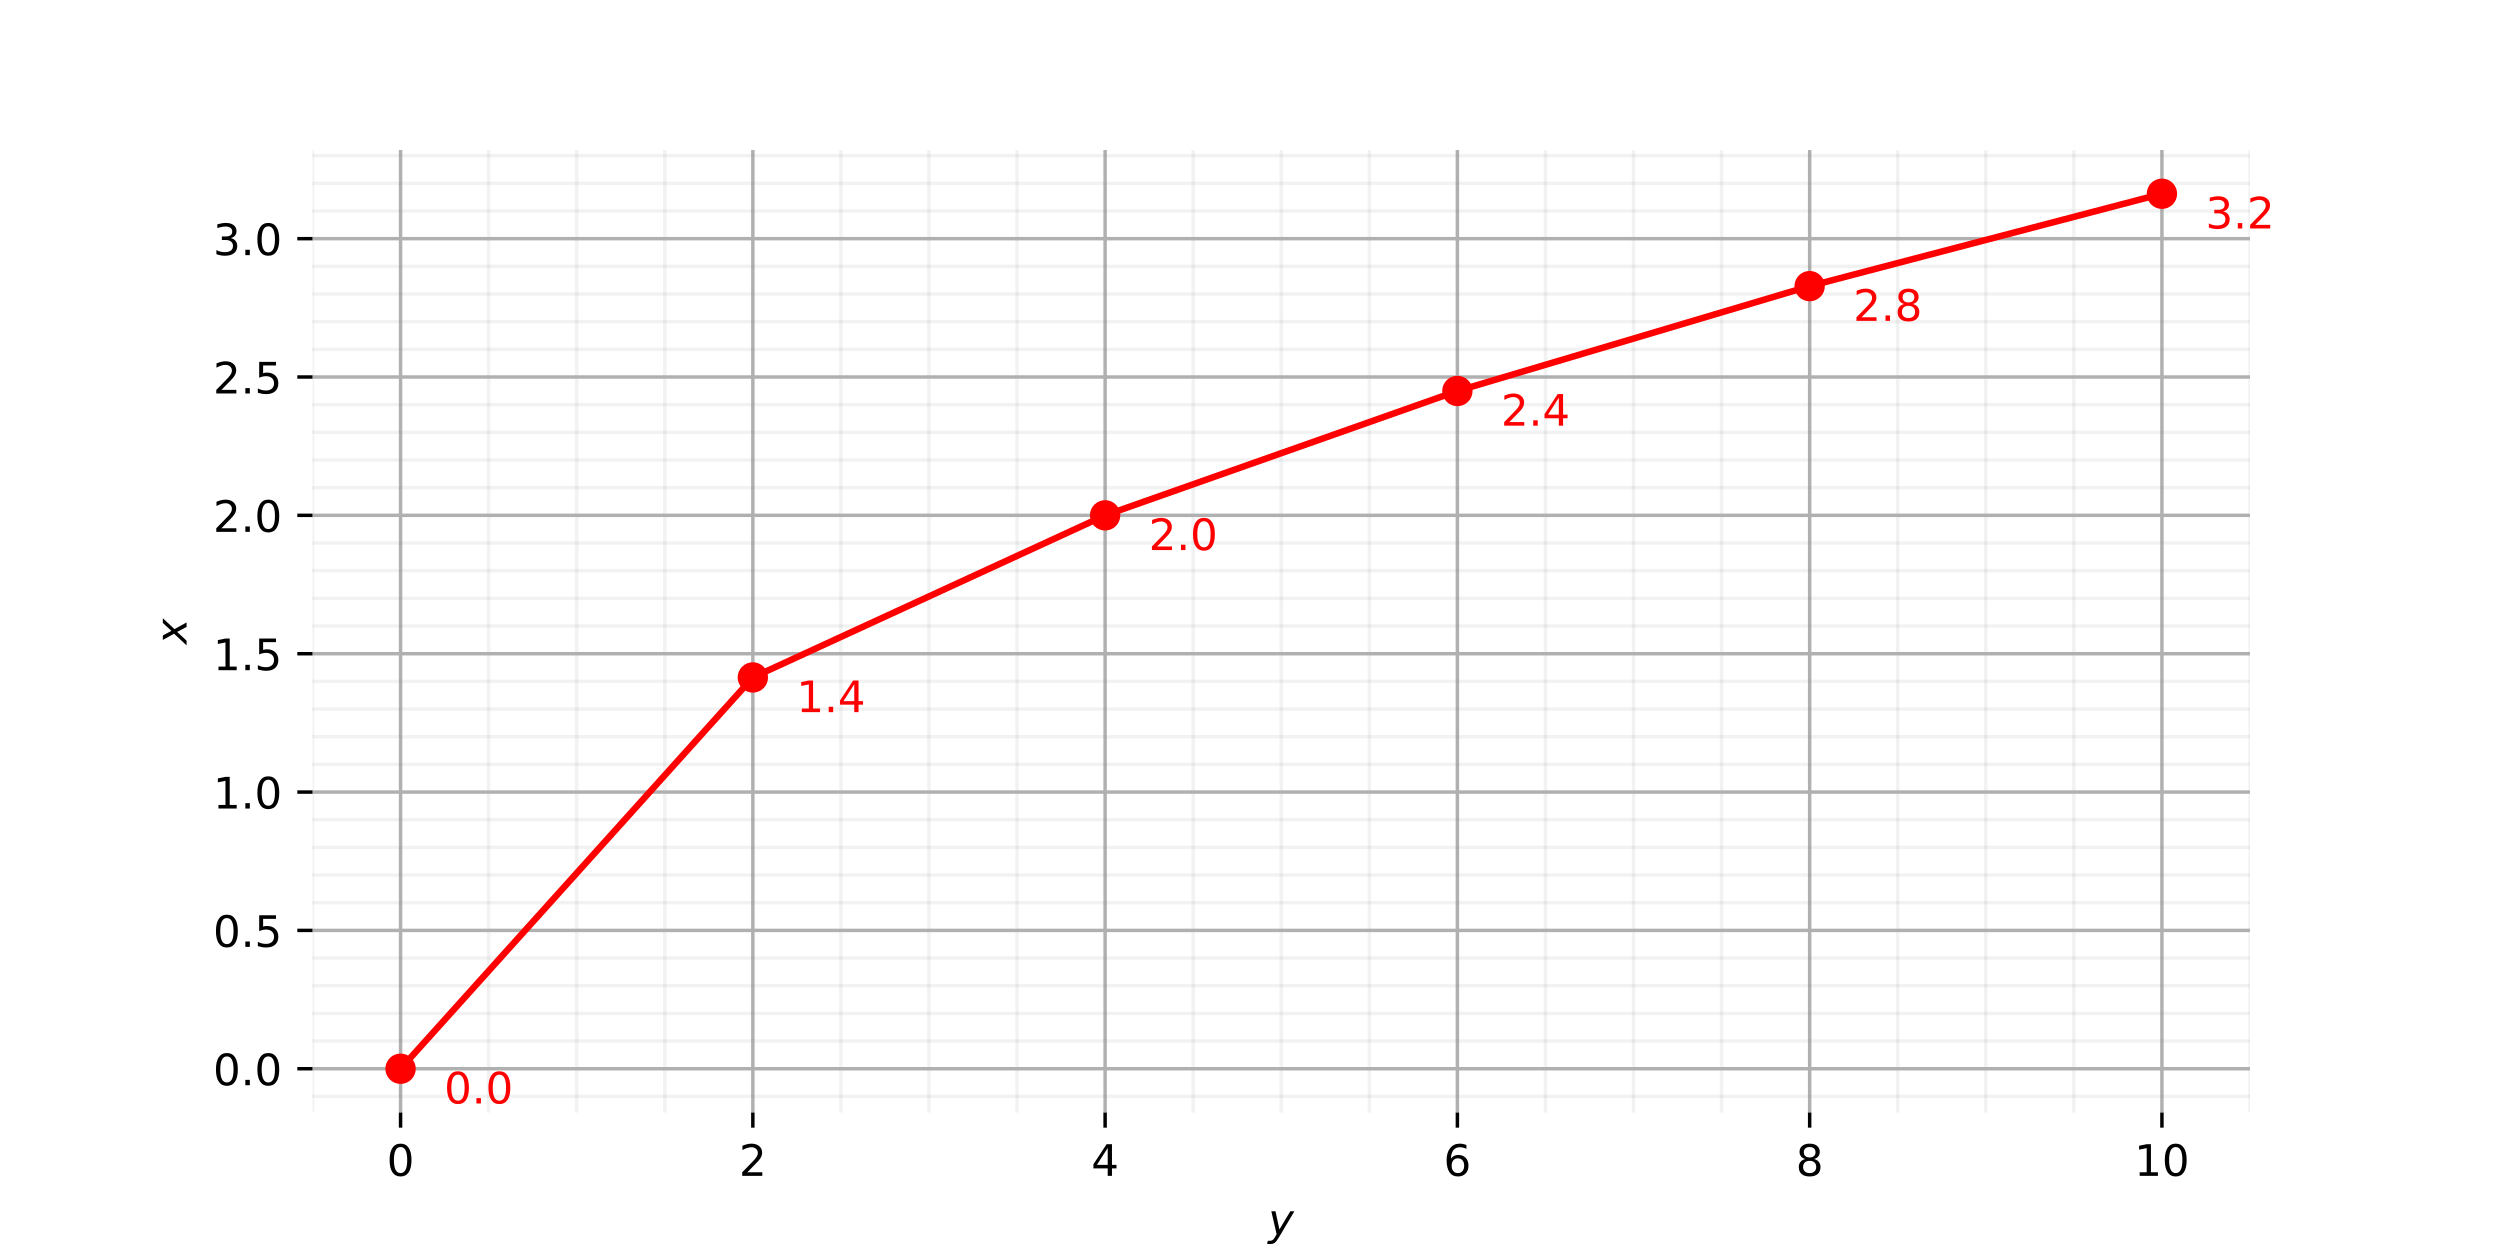
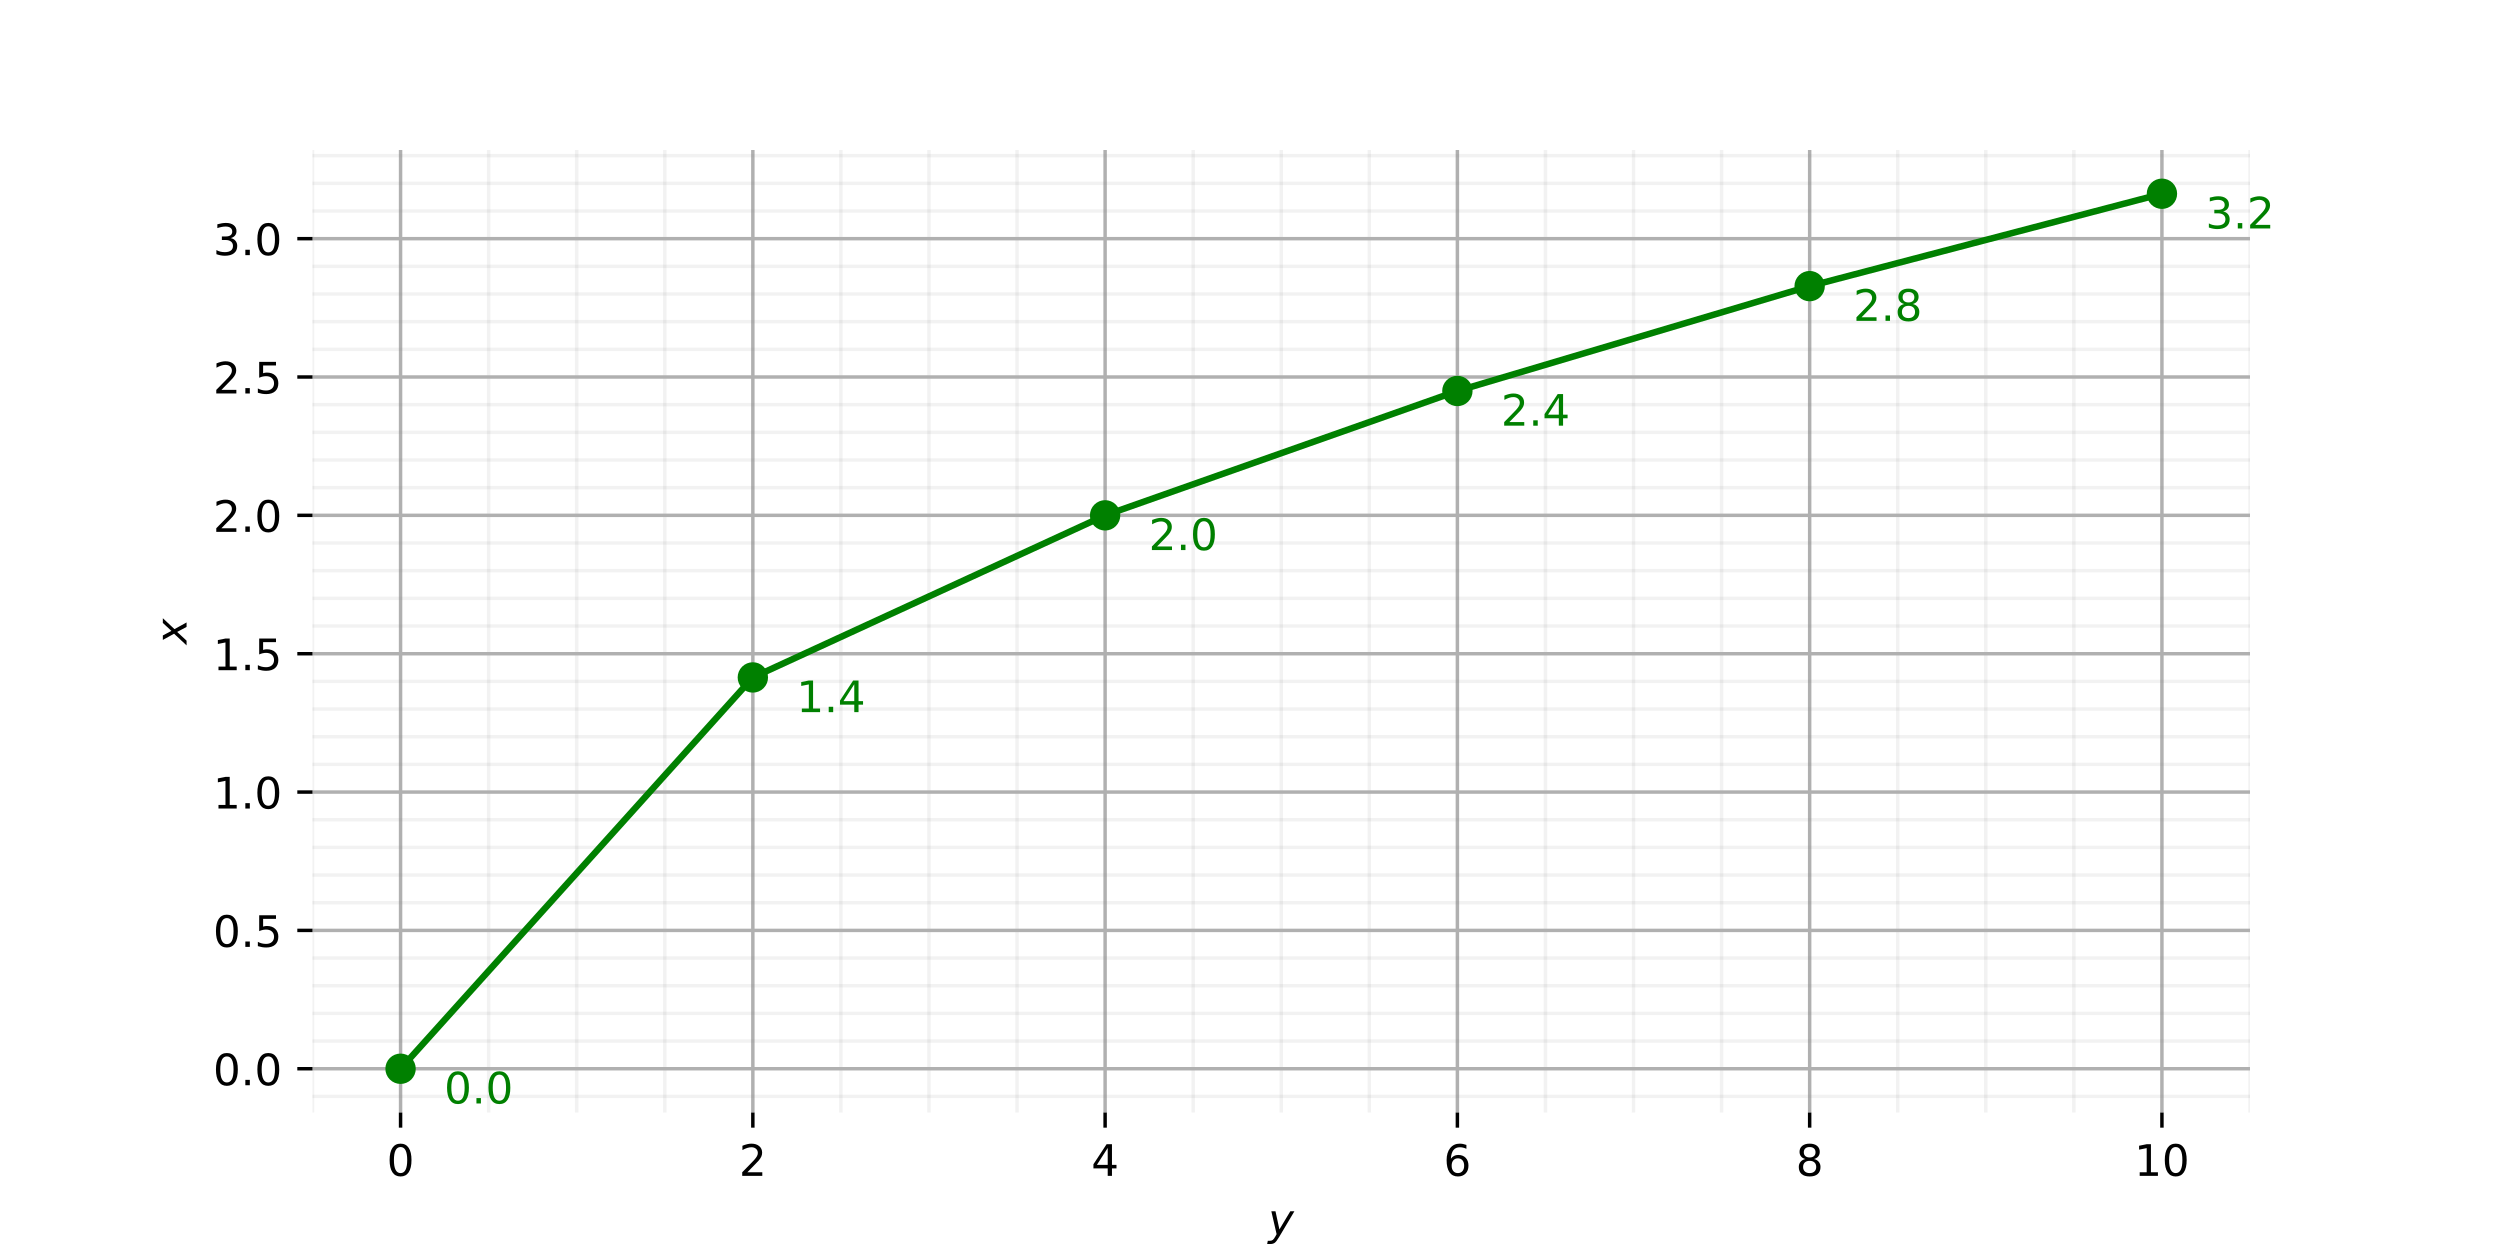
<svg xmlns="http://www.w3.org/2000/svg" xmlns:xlink="http://www.w3.org/1999/xlink" width="576pt" height="288pt" viewBox="0 0 576 288" version="1.1">
  <defs>
    <style type="text/css">*{stroke-linejoin: round; stroke-linecap: butt}</style>
  </defs>
  <g id="figure_1">
    <g id="patch_1">
      <path d="M 0 288  L 576 288  L 576 0  L 0 0  z " style="fill: #ffffff" />
    </g>
    <g id="axes_1">
      <g id="patch_2">
        <path d="M 72 256.32  L 518.4 256.32  L 518.4 34.56  L 72 34.56  z " style="fill: #ffffff" />
      </g>
      <g id="matplotlib.axis_1">
        <g id="xtick_1">
          <g id="line2d_1">
-             <path d="M 92.291 256.32  L 92.291 34.56  " clip-path="url(#pc63ea5bb2b)" style="fill: none; stroke: #b0b0b0; stroke-width: 0.8; stroke-linecap: square" />
+             <path d="M 92.291 256.32  L 92.291 34.56  " clip-path="url(#p1389b50fa4)" style="fill: none; stroke: #b0b0b0; stroke-width: 0.8; stroke-linecap: square" />
          </g>
          <g id="line2d_2">
            <defs>
-               <path id="m5d7f8bce90" d="M 0 0  L 0 3.5  " style="stroke: #000000; stroke-width: 0.8" />
+               <path id="m062458b04f" d="M 0 0  L 0 3.5  " style="stroke: #000000; stroke-width: 0.8" />
            </defs>
            <g>
-               <use xlink:href="#m5d7f8bce90" x="92.291" y="256.32" style="stroke: #000000; stroke-width: 0.8" />
+               <use xlink:href="#m062458b04f" x="92.291" y="256.32" style="stroke: #000000; stroke-width: 0.8" />
            </g>
          </g>
          <g id="text_1">
            <g transform="translate(89.10966 270.9184) scale(0.1 -0.1)">
              <defs>
                <path id="DejaVuSans-30" d="M 2034 4250  Q 1547 4250 1301 3770  Q 1056 3291 1056 2328  Q 1056 1369 1301 889  Q 1547 409 2034 409  Q 2525 409 2770 889  Q 3016 1369 3016 2328  Q 3016 3291 2770 3770  Q 2525 4250 2034 4250  z M 2034 4750  Q 2819 4750 3233 4129  Q 3647 3509 3647 2328  Q 3647 1150 3233 529  Q 2819 -91 2034 -91  Q 1250 -91 836 529  Q 422 1150 422 2328  Q 422 3509 836 4129  Q 1250 4750 2034 4750  z " transform="scale(0.015625)" />
              </defs>
              <use xlink:href="#DejaVuSans-30" />
            </g>
          </g>
        </g>
        <g id="xtick_2">
          <g id="line2d_3">
-             <path d="M 173.455 256.32  L 173.455 34.56  " clip-path="url(#pc63ea5bb2b)" style="fill: none; stroke: #b0b0b0; stroke-width: 0.8; stroke-linecap: square" />
+             <path d="M 173.455 256.32  L 173.455 34.56  " clip-path="url(#p1389b50fa4)" style="fill: none; stroke: #b0b0b0; stroke-width: 0.8; stroke-linecap: square" />
          </g>
          <g id="line2d_4">
            <g>
-               <use xlink:href="#m5d7f8bce90" x="173.455" y="256.32" style="stroke: #000000; stroke-width: 0.8" />
+               <use xlink:href="#m062458b04f" x="173.455" y="256.32" style="stroke: #000000; stroke-width: 0.8" />
            </g>
          </g>
          <g id="text_2">
            <g transform="translate(170.2733 270.9184) scale(0.1 -0.1)">
              <defs>
                <path id="DejaVuSans-32" d="M 1228 531  L 3431 531  L 3431 0  L 469 0  L 469 531  Q 828 903 1448 1529  Q 2069 2156 2228 2338  Q 2531 2678 2651 2914  Q 2772 3150 2772 3378  Q 2772 3750 2511 3984  Q 2250 4219 1831 4219  Q 1534 4219 1204 4116  Q 875 4013 500 3803  L 500 4441  Q 881 4594 1212 4672  Q 1544 4750 1819 4750  Q 2544 4750 2975 4387  Q 3406 4025 3406 3419  Q 3406 3131 3298 2873  Q 3191 2616 2906 2266  Q 2828 2175 2409 1742  Q 1991 1309 1228 531  z " transform="scale(0.015625)" />
              </defs>
              <use xlink:href="#DejaVuSans-32" />
            </g>
          </g>
        </g>
        <g id="xtick_3">
          <g id="line2d_5">
-             <path d="M 254.618 256.32  L 254.618 34.56  " clip-path="url(#pc63ea5bb2b)" style="fill: none; stroke: #b0b0b0; stroke-width: 0.8; stroke-linecap: square" />
+             <path d="M 254.618 256.32  L 254.618 34.56  " clip-path="url(#p1389b50fa4)" style="fill: none; stroke: #b0b0b0; stroke-width: 0.8; stroke-linecap: square" />
          </g>
          <g id="line2d_6">
            <g>
-               <use xlink:href="#m5d7f8bce90" x="254.618" y="256.32" style="stroke: #000000; stroke-width: 0.8" />
+               <use xlink:href="#m062458b04f" x="254.618" y="256.32" style="stroke: #000000; stroke-width: 0.8" />
            </g>
          </g>
          <g id="text_3">
            <g transform="translate(251.4369 270.9184) scale(0.1 -0.1)">
              <defs>
                <path id="DejaVuSans-34" d="M 2419 4116  L 825 1625  L 2419 1625  L 2419 4116  z M 2253 4666  L 3047 4666  L 3047 1625  L 3713 1625  L 3713 1100  L 3047 1100  L 3047 0  L 2419 0  L 2419 1100  L 313 1100  L 313 1709  L 2253 4666  z " transform="scale(0.015625)" />
              </defs>
              <use xlink:href="#DejaVuSans-34" />
            </g>
          </g>
        </g>
        <g id="xtick_4">
          <g id="line2d_7">
-             <path d="M 335.782 256.32  L 335.782 34.56  " clip-path="url(#pc63ea5bb2b)" style="fill: none; stroke: #b0b0b0; stroke-width: 0.8; stroke-linecap: square" />
+             <path d="M 335.782 256.32  L 335.782 34.56  " clip-path="url(#p1389b50fa4)" style="fill: none; stroke: #b0b0b0; stroke-width: 0.8; stroke-linecap: square" />
          </g>
          <g id="line2d_8">
            <g>
-               <use xlink:href="#m5d7f8bce90" x="335.782" y="256.32" style="stroke: #000000; stroke-width: 0.8" />
+               <use xlink:href="#m062458b04f" x="335.782" y="256.32" style="stroke: #000000; stroke-width: 0.8" />
            </g>
          </g>
          <g id="text_4">
            <g transform="translate(332.6006 270.9184) scale(0.1 -0.1)">
              <defs>
                <path id="DejaVuSans-36" d="M 2113 2584  Q 1688 2584 1439 2293  Q 1191 2003 1191 1497  Q 1191 994 1439 701  Q 1688 409 2113 409  Q 2538 409 2786 701  Q 3034 994 3034 1497  Q 3034 2003 2786 2293  Q 2538 2584 2113 2584  z M 3366 4563  L 3366 3988  Q 3128 4100 2886 4159  Q 2644 4219 2406 4219  Q 1781 4219 1451 3797  Q 1122 3375 1075 2522  Q 1259 2794 1537 2939  Q 1816 3084 2150 3084  Q 2853 3084 3261 2657  Q 3669 2231 3669 1497  Q 3669 778 3244 343  Q 2819 -91 2113 -91  Q 1303 -91 875 529  Q 447 1150 447 2328  Q 447 3434 972 4092  Q 1497 4750 2381 4750  Q 2619 4750 2861 4703  Q 3103 4656 3366 4563  z " transform="scale(0.015625)" />
              </defs>
              <use xlink:href="#DejaVuSans-36" />
            </g>
          </g>
        </g>
        <g id="xtick_5">
          <g id="line2d_9">
-             <path d="M 416.945 256.32  L 416.945 34.56  " clip-path="url(#pc63ea5bb2b)" style="fill: none; stroke: #b0b0b0; stroke-width: 0.8; stroke-linecap: square" />
+             <path d="M 416.945 256.32  L 416.945 34.56  " clip-path="url(#p1389b50fa4)" style="fill: none; stroke: #b0b0b0; stroke-width: 0.8; stroke-linecap: square" />
          </g>
          <g id="line2d_10">
            <g>
-               <use xlink:href="#m5d7f8bce90" x="416.945" y="256.32" style="stroke: #000000; stroke-width: 0.8" />
+               <use xlink:href="#m062458b04f" x="416.945" y="256.32" style="stroke: #000000; stroke-width: 0.8" />
            </g>
          </g>
          <g id="text_5">
            <g transform="translate(413.7642 270.9184) scale(0.1 -0.1)">
              <defs>
                <path id="DejaVuSans-38" d="M 2034 2216  Q 1584 2216 1326 1975  Q 1069 1734 1069 1313  Q 1069 891 1326 650  Q 1584 409 2034 409  Q 2484 409 2743 651  Q 3003 894 3003 1313  Q 3003 1734 2745 1975  Q 2488 2216 2034 2216  z M 1403 2484  Q 997 2584 770 2862  Q 544 3141 544 3541  Q 544 4100 942 4425  Q 1341 4750 2034 4750  Q 2731 4750 3128 4425  Q 3525 4100 3525 3541  Q 3525 3141 3298 2862  Q 3072 2584 2669 2484  Q 3125 2378 3379 2068  Q 3634 1759 3634 1313  Q 3634 634 3220 271  Q 2806 -91 2034 -91  Q 1263 -91 848 271  Q 434 634 434 1313  Q 434 1759 690 2068  Q 947 2378 1403 2484  z M 1172 3481  Q 1172 3119 1398 2916  Q 1625 2713 2034 2713  Q 2441 2713 2670 2916  Q 2900 3119 2900 3481  Q 2900 3844 2670 4047  Q 2441 4250 2034 4250  Q 1625 4250 1398 4047  Q 1172 3844 1172 3481  z " transform="scale(0.015625)" />
              </defs>
              <use xlink:href="#DejaVuSans-38" />
            </g>
          </g>
        </g>
        <g id="xtick_6">
          <g id="line2d_11">
-             <path d="M 498.109 256.32  L 498.109 34.56  " clip-path="url(#pc63ea5bb2b)" style="fill: none; stroke: #b0b0b0; stroke-width: 0.8; stroke-linecap: square" />
+             <path d="M 498.109 256.32  L 498.109 34.56  " clip-path="url(#p1389b50fa4)" style="fill: none; stroke: #b0b0b0; stroke-width: 0.8; stroke-linecap: square" />
          </g>
          <g id="line2d_12">
            <g>
-               <use xlink:href="#m5d7f8bce90" x="498.109" y="256.32" style="stroke: #000000; stroke-width: 0.8" />
+               <use xlink:href="#m062458b04f" x="498.109" y="256.32" style="stroke: #000000; stroke-width: 0.8" />
            </g>
          </g>
          <g id="text_6">
            <g transform="translate(491.7466 270.9184) scale(0.1 -0.1)">
              <defs>
                <path id="DejaVuSans-31" d="M 794 531  L 1825 531  L 1825 4091  L 703 3866  L 703 4441  L 1819 4666  L 2450 4666  L 2450 531  L 3481 531  L 3481 0  L 794 0  L 794 531  z " transform="scale(0.015625)" />
              </defs>
              <use xlink:href="#DejaVuSans-31" />
              <use xlink:href="#DejaVuSans-30" x="63.623" />
            </g>
          </g>
        </g>
        <g id="xtick_7">
          <g id="line2d_13">
-             <path d="M 72 256.32  L 72 34.56  " clip-path="url(#pc63ea5bb2b)" style="fill: none; stroke: #808080; stroke-opacity: 0.1; stroke-width: 0.8; stroke-linecap: square" />
+             <path d="M 72 256.32  L 72 34.56  " clip-path="url(#p1389b50fa4)" style="fill: none; stroke: #808080; stroke-opacity: 0.1; stroke-width: 0.8; stroke-linecap: square" />
          </g>
          <g id="line2d_14" />
        </g>
        <g id="xtick_8">
          <g id="line2d_15">
-             <path d="M 112.582 256.32  L 112.582 34.56  " clip-path="url(#pc63ea5bb2b)" style="fill: none; stroke: #808080; stroke-opacity: 0.1; stroke-width: 0.8; stroke-linecap: square" />
+             <path d="M 112.582 256.32  L 112.582 34.56  " clip-path="url(#p1389b50fa4)" style="fill: none; stroke: #808080; stroke-opacity: 0.1; stroke-width: 0.8; stroke-linecap: square" />
          </g>
          <g id="line2d_16" />
        </g>
        <g id="xtick_9">
          <g id="line2d_17">
-             <path d="M 132.873 256.32  L 132.873 34.56  " clip-path="url(#pc63ea5bb2b)" style="fill: none; stroke: #808080; stroke-opacity: 0.1; stroke-width: 0.8; stroke-linecap: square" />
+             <path d="M 132.873 256.32  L 132.873 34.56  " clip-path="url(#p1389b50fa4)" style="fill: none; stroke: #808080; stroke-opacity: 0.1; stroke-width: 0.8; stroke-linecap: square" />
          </g>
          <g id="line2d_18" />
        </g>
        <g id="xtick_10">
          <g id="line2d_19">
-             <path d="M 153.164 256.32  L 153.164 34.56  " clip-path="url(#pc63ea5bb2b)" style="fill: none; stroke: #808080; stroke-opacity: 0.1; stroke-width: 0.8; stroke-linecap: square" />
+             <path d="M 153.164 256.32  L 153.164 34.56  " clip-path="url(#p1389b50fa4)" style="fill: none; stroke: #808080; stroke-opacity: 0.1; stroke-width: 0.8; stroke-linecap: square" />
          </g>
          <g id="line2d_20" />
        </g>
        <g id="xtick_11">
          <g id="line2d_21">
-             <path d="M 193.745 256.32  L 193.745 34.56  " clip-path="url(#pc63ea5bb2b)" style="fill: none; stroke: #808080; stroke-opacity: 0.1; stroke-width: 0.8; stroke-linecap: square" />
+             <path d="M 193.745 256.32  L 193.745 34.56  " clip-path="url(#p1389b50fa4)" style="fill: none; stroke: #808080; stroke-opacity: 0.1; stroke-width: 0.8; stroke-linecap: square" />
          </g>
          <g id="line2d_22" />
        </g>
        <g id="xtick_12">
          <g id="line2d_23">
-             <path d="M 214.036 256.32  L 214.036 34.56  " clip-path="url(#pc63ea5bb2b)" style="fill: none; stroke: #808080; stroke-opacity: 0.1; stroke-width: 0.8; stroke-linecap: square" />
+             <path d="M 214.036 256.32  L 214.036 34.56  " clip-path="url(#p1389b50fa4)" style="fill: none; stroke: #808080; stroke-opacity: 0.1; stroke-width: 0.8; stroke-linecap: square" />
          </g>
          <g id="line2d_24" />
        </g>
        <g id="xtick_13">
          <g id="line2d_25">
-             <path d="M 234.327 256.32  L 234.327 34.56  " clip-path="url(#pc63ea5bb2b)" style="fill: none; stroke: #808080; stroke-opacity: 0.1; stroke-width: 0.8; stroke-linecap: square" />
+             <path d="M 234.327 256.32  L 234.327 34.56  " clip-path="url(#p1389b50fa4)" style="fill: none; stroke: #808080; stroke-opacity: 0.1; stroke-width: 0.8; stroke-linecap: square" />
          </g>
          <g id="line2d_26" />
        </g>
        <g id="xtick_14">
          <g id="line2d_27">
-             <path d="M 274.909 256.32  L 274.909 34.56  " clip-path="url(#pc63ea5bb2b)" style="fill: none; stroke: #808080; stroke-opacity: 0.1; stroke-width: 0.8; stroke-linecap: square" />
+             <path d="M 274.909 256.32  L 274.909 34.56  " clip-path="url(#p1389b50fa4)" style="fill: none; stroke: #808080; stroke-opacity: 0.1; stroke-width: 0.8; stroke-linecap: square" />
          </g>
          <g id="line2d_28" />
        </g>
        <g id="xtick_15">
          <g id="line2d_29">
-             <path d="M 295.2 256.32  L 295.2 34.56  " clip-path="url(#pc63ea5bb2b)" style="fill: none; stroke: #808080; stroke-opacity: 0.1; stroke-width: 0.8; stroke-linecap: square" />
+             <path d="M 295.2 256.32  L 295.2 34.56  " clip-path="url(#p1389b50fa4)" style="fill: none; stroke: #808080; stroke-opacity: 0.1; stroke-width: 0.8; stroke-linecap: square" />
          </g>
          <g id="line2d_30" />
        </g>
        <g id="xtick_16">
          <g id="line2d_31">
-             <path d="M 315.491 256.32  L 315.491 34.56  " clip-path="url(#pc63ea5bb2b)" style="fill: none; stroke: #808080; stroke-opacity: 0.1; stroke-width: 0.8; stroke-linecap: square" />
+             <path d="M 315.491 256.32  L 315.491 34.56  " clip-path="url(#p1389b50fa4)" style="fill: none; stroke: #808080; stroke-opacity: 0.1; stroke-width: 0.8; stroke-linecap: square" />
          </g>
          <g id="line2d_32" />
        </g>
        <g id="xtick_17">
          <g id="line2d_33">
-             <path d="M 356.073 256.32  L 356.073 34.56  " clip-path="url(#pc63ea5bb2b)" style="fill: none; stroke: #808080; stroke-opacity: 0.1; stroke-width: 0.8; stroke-linecap: square" />
+             <path d="M 356.073 256.32  L 356.073 34.56  " clip-path="url(#p1389b50fa4)" style="fill: none; stroke: #808080; stroke-opacity: 0.1; stroke-width: 0.8; stroke-linecap: square" />
          </g>
          <g id="line2d_34" />
        </g>
        <g id="xtick_18">
          <g id="line2d_35">
-             <path d="M 376.364 256.32  L 376.364 34.56  " clip-path="url(#pc63ea5bb2b)" style="fill: none; stroke: #808080; stroke-opacity: 0.1; stroke-width: 0.8; stroke-linecap: square" />
+             <path d="M 376.364 256.32  L 376.364 34.56  " clip-path="url(#p1389b50fa4)" style="fill: none; stroke: #808080; stroke-opacity: 0.1; stroke-width: 0.8; stroke-linecap: square" />
          </g>
          <g id="line2d_36" />
        </g>
        <g id="xtick_19">
          <g id="line2d_37">
-             <path d="M 396.655 256.32  L 396.655 34.56  " clip-path="url(#pc63ea5bb2b)" style="fill: none; stroke: #808080; stroke-opacity: 0.1; stroke-width: 0.8; stroke-linecap: square" />
+             <path d="M 396.655 256.32  L 396.655 34.56  " clip-path="url(#p1389b50fa4)" style="fill: none; stroke: #808080; stroke-opacity: 0.1; stroke-width: 0.8; stroke-linecap: square" />
          </g>
          <g id="line2d_38" />
        </g>
        <g id="xtick_20">
          <g id="line2d_39">
-             <path d="M 437.236 256.32  L 437.236 34.56  " clip-path="url(#pc63ea5bb2b)" style="fill: none; stroke: #808080; stroke-opacity: 0.1; stroke-width: 0.8; stroke-linecap: square" />
+             <path d="M 437.236 256.32  L 437.236 34.56  " clip-path="url(#p1389b50fa4)" style="fill: none; stroke: #808080; stroke-opacity: 0.1; stroke-width: 0.8; stroke-linecap: square" />
          </g>
          <g id="line2d_40" />
        </g>
        <g id="xtick_21">
          <g id="line2d_41">
-             <path d="M 457.527 256.32  L 457.527 34.56  " clip-path="url(#pc63ea5bb2b)" style="fill: none; stroke: #808080; stroke-opacity: 0.1; stroke-width: 0.8; stroke-linecap: square" />
+             <path d="M 457.527 256.32  L 457.527 34.56  " clip-path="url(#p1389b50fa4)" style="fill: none; stroke: #808080; stroke-opacity: 0.1; stroke-width: 0.8; stroke-linecap: square" />
          </g>
          <g id="line2d_42" />
        </g>
        <g id="xtick_22">
          <g id="line2d_43">
-             <path d="M 477.818 256.32  L 477.818 34.56  " clip-path="url(#pc63ea5bb2b)" style="fill: none; stroke: #808080; stroke-opacity: 0.1; stroke-width: 0.8; stroke-linecap: square" />
+             <path d="M 477.818 256.32  L 477.818 34.56  " clip-path="url(#p1389b50fa4)" style="fill: none; stroke: #808080; stroke-opacity: 0.1; stroke-width: 0.8; stroke-linecap: square" />
          </g>
          <g id="line2d_44" />
        </g>
        <g id="xtick_23">
          <g id="line2d_45">
-             <path d="M 518.4 256.32  L 518.4 34.56  " clip-path="url(#pc63ea5bb2b)" style="fill: none; stroke: #808080; stroke-opacity: 0.1; stroke-width: 0.8; stroke-linecap: square" />
+             <path d="M 518.4 256.32  L 518.4 34.56  " clip-path="url(#p1389b50fa4)" style="fill: none; stroke: #808080; stroke-opacity: 0.1; stroke-width: 0.8; stroke-linecap: square" />
          </g>
          <g id="line2d_46" />
        </g>
        <g id="text_7">
          <g transform="translate(292.2 284.5763) scale(0.1 -0.1)">
            <defs>
              <path id="DejaVuSans-Oblique-79" d="M 1588 -325  Q 1188 -997 936 -1164  Q 684 -1331 294 -1331  L -159 -1331  L -63 -850  L 269 -850  Q 509 -850 678 -719  Q 847 -588 1056 -206  L 1234 128  L 459 3500  L 1069 3500  L 1650 819  L 3256 3500  L 3859 3500  L 1588 -325  z " transform="scale(0.015625)" />
            </defs>
            <use xlink:href="#DejaVuSans-Oblique-79" transform="translate(0 0.3125)" />
          </g>
        </g>
      </g>
      <g id="matplotlib.axis_2">
        <g id="ytick_1">
          <g id="line2d_47">
-             <path d="M 72 246.24  L 518.4 246.24  " clip-path="url(#pc63ea5bb2b)" style="fill: none; stroke: #b0b0b0; stroke-width: 0.8; stroke-linecap: square" />
+             <path d="M 72 246.24  L 518.4 246.24  " clip-path="url(#p1389b50fa4)" style="fill: none; stroke: #b0b0b0; stroke-width: 0.8; stroke-linecap: square" />
          </g>
          <g id="line2d_48">
            <defs>
-               <path id="md586b4280c" d="M 0 0  L -3.5 0  " style="stroke: #000000; stroke-width: 0.8" />
+               <path id="md580154e99" d="M 0 0  L -3.5 0  " style="stroke: #000000; stroke-width: 0.8" />
            </defs>
            <g>
-               <use xlink:href="#md586b4280c" x="72" y="246.24" style="stroke: #000000; stroke-width: 0.8" />
+               <use xlink:href="#md580154e99" x="72" y="246.24" style="stroke: #000000; stroke-width: 0.8" />
            </g>
          </g>
          <g id="text_8">
            <g transform="translate(49.09687 250.0392) scale(0.1 -0.1)">
              <defs>
                <path id="DejaVuSans-2e" d="M 684 794  L 1344 794  L 1344 0  L 684 0  L 684 794  z " transform="scale(0.015625)" />
              </defs>
              <use xlink:href="#DejaVuSans-30" />
              <use xlink:href="#DejaVuSans-2e" x="63.623" />
              <use xlink:href="#DejaVuSans-30" x="95.41" />
            </g>
          </g>
        </g>
        <g id="ytick_2">
          <g id="line2d_49">
-             <path d="M 72 214.364  L 518.4 214.364  " clip-path="url(#pc63ea5bb2b)" style="fill: none; stroke: #b0b0b0; stroke-width: 0.8; stroke-linecap: square" />
+             <path d="M 72 214.364  L 518.4 214.364  " clip-path="url(#p1389b50fa4)" style="fill: none; stroke: #b0b0b0; stroke-width: 0.8; stroke-linecap: square" />
          </g>
          <g id="line2d_50">
            <g>
-               <use xlink:href="#md586b4280c" x="72" y="214.364" style="stroke: #000000; stroke-width: 0.8" />
+               <use xlink:href="#md580154e99" x="72" y="214.364" style="stroke: #000000; stroke-width: 0.8" />
            </g>
          </g>
          <g id="text_9">
            <g transform="translate(49.09687 218.1635) scale(0.1 -0.1)">
              <defs>
                <path id="DejaVuSans-35" d="M 691 4666  L 3169 4666  L 3169 4134  L 1269 4134  L 1269 2991  Q 1406 3038 1543 3061  Q 1681 3084 1819 3084  Q 2600 3084 3056 2656  Q 3513 2228 3513 1497  Q 3513 744 3044 326  Q 2575 -91 1722 -91  Q 1428 -91 1123 -41  Q 819 9 494 109  L 494 744  Q 775 591 1075 516  Q 1375 441 1709 441  Q 2250 441 2565 725  Q 2881 1009 2881 1497  Q 2881 1984 2565 2268  Q 2250 2553 1709 2553  Q 1456 2553 1204 2497  Q 953 2441 691 2322  L 691 4666  z " transform="scale(0.015625)" />
              </defs>
              <use xlink:href="#DejaVuSans-30" />
              <use xlink:href="#DejaVuSans-2e" x="63.623" />
              <use xlink:href="#DejaVuSans-35" x="95.41" />
            </g>
          </g>
        </g>
        <g id="ytick_3">
          <g id="line2d_51">
-             <path d="M 72 182.488  L 518.4 182.488  " clip-path="url(#pc63ea5bb2b)" style="fill: none; stroke: #b0b0b0; stroke-width: 0.8; stroke-linecap: square" />
+             <path d="M 72 182.488  L 518.4 182.488  " clip-path="url(#p1389b50fa4)" style="fill: none; stroke: #b0b0b0; stroke-width: 0.8; stroke-linecap: square" />
          </g>
          <g id="line2d_52">
            <g>
-               <use xlink:href="#md586b4280c" x="72" y="182.488" style="stroke: #000000; stroke-width: 0.8" />
+               <use xlink:href="#md580154e99" x="72" y="182.488" style="stroke: #000000; stroke-width: 0.8" />
            </g>
          </g>
          <g id="text_10">
            <g transform="translate(49.09687 186.2877) scale(0.1 -0.1)">
              <use xlink:href="#DejaVuSans-31" />
              <use xlink:href="#DejaVuSans-2e" x="63.623" />
              <use xlink:href="#DejaVuSans-30" x="95.41" />
            </g>
          </g>
        </g>
        <g id="ytick_4">
          <g id="line2d_53">
-             <path d="M 72 150.613  L 518.4 150.613  " clip-path="url(#pc63ea5bb2b)" style="fill: none; stroke: #b0b0b0; stroke-width: 0.8; stroke-linecap: square" />
+             <path d="M 72 150.613  L 518.4 150.613  " clip-path="url(#p1389b50fa4)" style="fill: none; stroke: #b0b0b0; stroke-width: 0.8; stroke-linecap: square" />
          </g>
          <g id="line2d_54">
            <g>
-               <use xlink:href="#md586b4280c" x="72" y="150.613" style="stroke: #000000; stroke-width: 0.8" />
+               <use xlink:href="#md580154e99" x="72" y="150.613" style="stroke: #000000; stroke-width: 0.8" />
            </g>
          </g>
          <g id="text_11">
            <g transform="translate(49.09687 154.4119) scale(0.1 -0.1)">
              <use xlink:href="#DejaVuSans-31" />
              <use xlink:href="#DejaVuSans-2e" x="63.623" />
              <use xlink:href="#DejaVuSans-35" x="95.41" />
            </g>
          </g>
        </g>
        <g id="ytick_5">
          <g id="line2d_55">
-             <path d="M 72 118.737  L 518.4 118.737  " clip-path="url(#pc63ea5bb2b)" style="fill: none; stroke: #b0b0b0; stroke-width: 0.8; stroke-linecap: square" />
+             <path d="M 72 118.737  L 518.4 118.737  " clip-path="url(#p1389b50fa4)" style="fill: none; stroke: #b0b0b0; stroke-width: 0.8; stroke-linecap: square" />
          </g>
          <g id="line2d_56">
            <g>
-               <use xlink:href="#md586b4280c" x="72" y="118.737" style="stroke: #000000; stroke-width: 0.8" />
+               <use xlink:href="#md580154e99" x="72" y="118.737" style="stroke: #000000; stroke-width: 0.8" />
            </g>
          </g>
          <g id="text_12">
            <g transform="translate(49.09687 122.5362) scale(0.1 -0.1)">
              <use xlink:href="#DejaVuSans-32" />
              <use xlink:href="#DejaVuSans-2e" x="63.623" />
              <use xlink:href="#DejaVuSans-30" x="95.41" />
            </g>
          </g>
        </g>
        <g id="ytick_6">
          <g id="line2d_57">
-             <path d="M 72 86.861  L 518.4 86.861  " clip-path="url(#pc63ea5bb2b)" style="fill: none; stroke: #b0b0b0; stroke-width: 0.8; stroke-linecap: square" />
+             <path d="M 72 86.861  L 518.4 86.861  " clip-path="url(#p1389b50fa4)" style="fill: none; stroke: #b0b0b0; stroke-width: 0.8; stroke-linecap: square" />
          </g>
          <g id="line2d_58">
            <g>
-               <use xlink:href="#md586b4280c" x="72" y="86.861" style="stroke: #000000; stroke-width: 0.8" />
+               <use xlink:href="#md580154e99" x="72" y="86.861" style="stroke: #000000; stroke-width: 0.8" />
            </g>
          </g>
          <g id="text_13">
            <g transform="translate(49.09687 90.66043) scale(0.1 -0.1)">
              <use xlink:href="#DejaVuSans-32" />
              <use xlink:href="#DejaVuSans-2e" x="63.623" />
              <use xlink:href="#DejaVuSans-35" x="95.41" />
            </g>
          </g>
        </g>
        <g id="ytick_7">
          <g id="line2d_59">
-             <path d="M 72 54.985  L 518.4 54.985  " clip-path="url(#pc63ea5bb2b)" style="fill: none; stroke: #b0b0b0; stroke-width: 0.8; stroke-linecap: square" />
+             <path d="M 72 54.985  L 518.4 54.985  " clip-path="url(#p1389b50fa4)" style="fill: none; stroke: #b0b0b0; stroke-width: 0.8; stroke-linecap: square" />
          </g>
          <g id="line2d_60">
            <g>
-               <use xlink:href="#md586b4280c" x="72" y="54.985" style="stroke: #000000; stroke-width: 0.8" />
+               <use xlink:href="#md580154e99" x="72" y="54.985" style="stroke: #000000; stroke-width: 0.8" />
            </g>
          </g>
          <g id="text_14">
            <g transform="translate(49.09687 58.78467) scale(0.1 -0.1)">
              <defs>
                <path id="DejaVuSans-33" d="M 2597 2516  Q 3050 2419 3304 2112  Q 3559 1806 3559 1356  Q 3559 666 3084 287  Q 2609 -91 1734 -91  Q 1441 -91 1130 -33  Q 819 25 488 141  L 488 750  Q 750 597 1062 519  Q 1375 441 1716 441  Q 2309 441 2620 675  Q 2931 909 2931 1356  Q 2931 1769 2642 2001  Q 2353 2234 1838 2234  L 1294 2234  L 1294 2753  L 1863 2753  Q 2328 2753 2575 2939  Q 2822 3125 2822 3475  Q 2822 3834 2567 4026  Q 2313 4219 1838 4219  Q 1578 4219 1281 4162  Q 984 4106 628 3988  L 628 4550  Q 988 4650 1302 4700  Q 1616 4750 1894 4750  Q 2613 4750 3031 4423  Q 3450 4097 3450 3541  Q 3450 3153 3228 2886  Q 3006 2619 2597 2516  z " transform="scale(0.015625)" />
              </defs>
              <use xlink:href="#DejaVuSans-33" />
              <use xlink:href="#DejaVuSans-2e" x="63.623" />
              <use xlink:href="#DejaVuSans-30" x="95.41" />
            </g>
          </g>
        </g>
        <g id="ytick_8">
          <g id="line2d_61">
-             <path d="M 72 252.615  L 518.4 252.615  " clip-path="url(#pc63ea5bb2b)" style="fill: none; stroke: #808080; stroke-opacity: 0.1; stroke-width: 0.8; stroke-linecap: square" />
+             <path d="M 72 252.615  L 518.4 252.615  " clip-path="url(#p1389b50fa4)" style="fill: none; stroke: #808080; stroke-opacity: 0.1; stroke-width: 0.8; stroke-linecap: square" />
          </g>
          <g id="line2d_62" />
        </g>
        <g id="ytick_9">
          <g id="line2d_63">
-             <path d="M 72 239.865  L 518.4 239.865  " clip-path="url(#pc63ea5bb2b)" style="fill: none; stroke: #808080; stroke-opacity: 0.1; stroke-width: 0.8; stroke-linecap: square" />
+             <path d="M 72 239.865  L 518.4 239.865  " clip-path="url(#p1389b50fa4)" style="fill: none; stroke: #808080; stroke-opacity: 0.1; stroke-width: 0.8; stroke-linecap: square" />
          </g>
          <g id="line2d_64" />
        </g>
        <g id="ytick_10">
          <g id="line2d_65">
-             <path d="M 72 233.49  L 518.4 233.49  " clip-path="url(#pc63ea5bb2b)" style="fill: none; stroke: #808080; stroke-opacity: 0.1; stroke-width: 0.8; stroke-linecap: square" />
+             <path d="M 72 233.49  L 518.4 233.49  " clip-path="url(#p1389b50fa4)" style="fill: none; stroke: #808080; stroke-opacity: 0.1; stroke-width: 0.8; stroke-linecap: square" />
          </g>
          <g id="line2d_66" />
        </g>
        <g id="ytick_11">
          <g id="line2d_67">
-             <path d="M 72 227.115  L 518.4 227.115  " clip-path="url(#pc63ea5bb2b)" style="fill: none; stroke: #808080; stroke-opacity: 0.1; stroke-width: 0.8; stroke-linecap: square" />
+             <path d="M 72 227.115  L 518.4 227.115  " clip-path="url(#p1389b50fa4)" style="fill: none; stroke: #808080; stroke-opacity: 0.1; stroke-width: 0.8; stroke-linecap: square" />
          </g>
          <g id="line2d_68" />
        </g>
        <g id="ytick_12">
          <g id="line2d_69">
-             <path d="M 72 220.739  L 518.4 220.739  " clip-path="url(#pc63ea5bb2b)" style="fill: none; stroke: #808080; stroke-opacity: 0.1; stroke-width: 0.8; stroke-linecap: square" />
+             <path d="M 72 220.739  L 518.4 220.739  " clip-path="url(#p1389b50fa4)" style="fill: none; stroke: #808080; stroke-opacity: 0.1; stroke-width: 0.8; stroke-linecap: square" />
          </g>
          <g id="line2d_70" />
        </g>
        <g id="ytick_13">
          <g id="line2d_71">
-             <path d="M 72 207.989  L 518.4 207.989  " clip-path="url(#pc63ea5bb2b)" style="fill: none; stroke: #808080; stroke-opacity: 0.1; stroke-width: 0.8; stroke-linecap: square" />
+             <path d="M 72 207.989  L 518.4 207.989  " clip-path="url(#p1389b50fa4)" style="fill: none; stroke: #808080; stroke-opacity: 0.1; stroke-width: 0.8; stroke-linecap: square" />
          </g>
          <g id="line2d_72" />
        </g>
        <g id="ytick_14">
          <g id="line2d_73">
-             <path d="M 72 201.614  L 518.4 201.614  " clip-path="url(#pc63ea5bb2b)" style="fill: none; stroke: #808080; stroke-opacity: 0.1; stroke-width: 0.8; stroke-linecap: square" />
+             <path d="M 72 201.614  L 518.4 201.614  " clip-path="url(#p1389b50fa4)" style="fill: none; stroke: #808080; stroke-opacity: 0.1; stroke-width: 0.8; stroke-linecap: square" />
          </g>
          <g id="line2d_74" />
        </g>
        <g id="ytick_15">
          <g id="line2d_75">
-             <path d="M 72 195.239  L 518.4 195.239  " clip-path="url(#pc63ea5bb2b)" style="fill: none; stroke: #808080; stroke-opacity: 0.1; stroke-width: 0.8; stroke-linecap: square" />
+             <path d="M 72 195.239  L 518.4 195.239  " clip-path="url(#p1389b50fa4)" style="fill: none; stroke: #808080; stroke-opacity: 0.1; stroke-width: 0.8; stroke-linecap: square" />
          </g>
          <g id="line2d_76" />
        </g>
        <g id="ytick_16">
          <g id="line2d_77">
-             <path d="M 72 188.864  L 518.4 188.864  " clip-path="url(#pc63ea5bb2b)" style="fill: none; stroke: #808080; stroke-opacity: 0.1; stroke-width: 0.8; stroke-linecap: square" />
+             <path d="M 72 188.864  L 518.4 188.864  " clip-path="url(#p1389b50fa4)" style="fill: none; stroke: #808080; stroke-opacity: 0.1; stroke-width: 0.8; stroke-linecap: square" />
          </g>
          <g id="line2d_78" />
        </g>
        <g id="ytick_17">
          <g id="line2d_79">
-             <path d="M 72 176.113  L 518.4 176.113  " clip-path="url(#pc63ea5bb2b)" style="fill: none; stroke: #808080; stroke-opacity: 0.1; stroke-width: 0.8; stroke-linecap: square" />
+             <path d="M 72 176.113  L 518.4 176.113  " clip-path="url(#p1389b50fa4)" style="fill: none; stroke: #808080; stroke-opacity: 0.1; stroke-width: 0.8; stroke-linecap: square" />
          </g>
          <g id="line2d_80" />
        </g>
        <g id="ytick_18">
          <g id="line2d_81">
-             <path d="M 72 169.738  L 518.4 169.738  " clip-path="url(#pc63ea5bb2b)" style="fill: none; stroke: #808080; stroke-opacity: 0.1; stroke-width: 0.8; stroke-linecap: square" />
+             <path d="M 72 169.738  L 518.4 169.738  " clip-path="url(#p1389b50fa4)" style="fill: none; stroke: #808080; stroke-opacity: 0.1; stroke-width: 0.8; stroke-linecap: square" />
          </g>
          <g id="line2d_82" />
        </g>
        <g id="ytick_19">
          <g id="line2d_83">
-             <path d="M 72 163.363  L 518.4 163.363  " clip-path="url(#pc63ea5bb2b)" style="fill: none; stroke: #808080; stroke-opacity: 0.1; stroke-width: 0.8; stroke-linecap: square" />
+             <path d="M 72 163.363  L 518.4 163.363  " clip-path="url(#p1389b50fa4)" style="fill: none; stroke: #808080; stroke-opacity: 0.1; stroke-width: 0.8; stroke-linecap: square" />
          </g>
          <g id="line2d_84" />
        </g>
        <g id="ytick_20">
          <g id="line2d_85">
-             <path d="M 72 156.988  L 518.4 156.988  " clip-path="url(#pc63ea5bb2b)" style="fill: none; stroke: #808080; stroke-opacity: 0.1; stroke-width: 0.8; stroke-linecap: square" />
+             <path d="M 72 156.988  L 518.4 156.988  " clip-path="url(#p1389b50fa4)" style="fill: none; stroke: #808080; stroke-opacity: 0.1; stroke-width: 0.8; stroke-linecap: square" />
          </g>
          <g id="line2d_86" />
        </g>
        <g id="ytick_21">
          <g id="line2d_87">
-             <path d="M 72 144.238  L 518.4 144.238  " clip-path="url(#pc63ea5bb2b)" style="fill: none; stroke: #808080; stroke-opacity: 0.1; stroke-width: 0.8; stroke-linecap: square" />
+             <path d="M 72 144.238  L 518.4 144.238  " clip-path="url(#p1389b50fa4)" style="fill: none; stroke: #808080; stroke-opacity: 0.1; stroke-width: 0.8; stroke-linecap: square" />
          </g>
          <g id="line2d_88" />
        </g>
        <g id="ytick_22">
          <g id="line2d_89">
-             <path d="M 72 137.862  L 518.4 137.862  " clip-path="url(#pc63ea5bb2b)" style="fill: none; stroke: #808080; stroke-opacity: 0.1; stroke-width: 0.8; stroke-linecap: square" />
+             <path d="M 72 137.862  L 518.4 137.862  " clip-path="url(#p1389b50fa4)" style="fill: none; stroke: #808080; stroke-opacity: 0.1; stroke-width: 0.8; stroke-linecap: square" />
          </g>
          <g id="line2d_90" />
        </g>
        <g id="ytick_23">
          <g id="line2d_91">
-             <path d="M 72 131.487  L 518.4 131.487  " clip-path="url(#pc63ea5bb2b)" style="fill: none; stroke: #808080; stroke-opacity: 0.1; stroke-width: 0.8; stroke-linecap: square" />
+             <path d="M 72 131.487  L 518.4 131.487  " clip-path="url(#p1389b50fa4)" style="fill: none; stroke: #808080; stroke-opacity: 0.1; stroke-width: 0.8; stroke-linecap: square" />
          </g>
          <g id="line2d_92" />
        </g>
        <g id="ytick_24">
          <g id="line2d_93">
-             <path d="M 72 125.112  L 518.4 125.112  " clip-path="url(#pc63ea5bb2b)" style="fill: none; stroke: #808080; stroke-opacity: 0.1; stroke-width: 0.8; stroke-linecap: square" />
+             <path d="M 72 125.112  L 518.4 125.112  " clip-path="url(#p1389b50fa4)" style="fill: none; stroke: #808080; stroke-opacity: 0.1; stroke-width: 0.8; stroke-linecap: square" />
          </g>
          <g id="line2d_94" />
        </g>
        <g id="ytick_25">
          <g id="line2d_95">
-             <path d="M 72 112.362  L 518.4 112.362  " clip-path="url(#pc63ea5bb2b)" style="fill: none; stroke: #808080; stroke-opacity: 0.1; stroke-width: 0.8; stroke-linecap: square" />
+             <path d="M 72 112.362  L 518.4 112.362  " clip-path="url(#p1389b50fa4)" style="fill: none; stroke: #808080; stroke-opacity: 0.1; stroke-width: 0.8; stroke-linecap: square" />
          </g>
          <g id="line2d_96" />
        </g>
        <g id="ytick_26">
          <g id="line2d_97">
-             <path d="M 72 105.987  L 518.4 105.987  " clip-path="url(#pc63ea5bb2b)" style="fill: none; stroke: #808080; stroke-opacity: 0.1; stroke-width: 0.8; stroke-linecap: square" />
+             <path d="M 72 105.987  L 518.4 105.987  " clip-path="url(#p1389b50fa4)" style="fill: none; stroke: #808080; stroke-opacity: 0.1; stroke-width: 0.8; stroke-linecap: square" />
          </g>
          <g id="line2d_98" />
        </g>
        <g id="ytick_27">
          <g id="line2d_99">
-             <path d="M 72 99.612  L 518.4 99.612  " clip-path="url(#pc63ea5bb2b)" style="fill: none; stroke: #808080; stroke-opacity: 0.1; stroke-width: 0.8; stroke-linecap: square" />
+             <path d="M 72 99.612  L 518.4 99.612  " clip-path="url(#p1389b50fa4)" style="fill: none; stroke: #808080; stroke-opacity: 0.1; stroke-width: 0.8; stroke-linecap: square" />
          </g>
          <g id="line2d_100" />
        </g>
        <g id="ytick_28">
          <g id="line2d_101">
-             <path d="M 72 93.236  L 518.4 93.236  " clip-path="url(#pc63ea5bb2b)" style="fill: none; stroke: #808080; stroke-opacity: 0.1; stroke-width: 0.8; stroke-linecap: square" />
+             <path d="M 72 93.236  L 518.4 93.236  " clip-path="url(#p1389b50fa4)" style="fill: none; stroke: #808080; stroke-opacity: 0.1; stroke-width: 0.8; stroke-linecap: square" />
          </g>
          <g id="line2d_102" />
        </g>
        <g id="ytick_29">
          <g id="line2d_103">
-             <path d="M 72 80.486  L 518.4 80.486  " clip-path="url(#pc63ea5bb2b)" style="fill: none; stroke: #808080; stroke-opacity: 0.1; stroke-width: 0.8; stroke-linecap: square" />
+             <path d="M 72 80.486  L 518.4 80.486  " clip-path="url(#p1389b50fa4)" style="fill: none; stroke: #808080; stroke-opacity: 0.1; stroke-width: 0.8; stroke-linecap: square" />
          </g>
          <g id="line2d_104" />
        </g>
        <g id="ytick_30">
          <g id="line2d_105">
-             <path d="M 72 74.111  L 518.4 74.111  " clip-path="url(#pc63ea5bb2b)" style="fill: none; stroke: #808080; stroke-opacity: 0.1; stroke-width: 0.8; stroke-linecap: square" />
+             <path d="M 72 74.111  L 518.4 74.111  " clip-path="url(#p1389b50fa4)" style="fill: none; stroke: #808080; stroke-opacity: 0.1; stroke-width: 0.8; stroke-linecap: square" />
          </g>
          <g id="line2d_106" />
        </g>
        <g id="ytick_31">
          <g id="line2d_107">
-             <path d="M 72 67.736  L 518.4 67.736  " clip-path="url(#pc63ea5bb2b)" style="fill: none; stroke: #808080; stroke-opacity: 0.1; stroke-width: 0.8; stroke-linecap: square" />
+             <path d="M 72 67.736  L 518.4 67.736  " clip-path="url(#p1389b50fa4)" style="fill: none; stroke: #808080; stroke-opacity: 0.1; stroke-width: 0.8; stroke-linecap: square" />
          </g>
          <g id="line2d_108" />
        </g>
        <g id="ytick_32">
          <g id="line2d_109">
-             <path d="M 72 61.361  L 518.4 61.361  " clip-path="url(#pc63ea5bb2b)" style="fill: none; stroke: #808080; stroke-opacity: 0.1; stroke-width: 0.8; stroke-linecap: square" />
+             <path d="M 72 61.361  L 518.4 61.361  " clip-path="url(#p1389b50fa4)" style="fill: none; stroke: #808080; stroke-opacity: 0.1; stroke-width: 0.8; stroke-linecap: square" />
          </g>
          <g id="line2d_110" />
        </g>
        <g id="ytick_33">
          <g id="line2d_111">
-             <path d="M 72 48.61  L 518.4 48.61  " clip-path="url(#pc63ea5bb2b)" style="fill: none; stroke: #808080; stroke-opacity: 0.1; stroke-width: 0.8; stroke-linecap: square" />
+             <path d="M 72 48.61  L 518.4 48.61  " clip-path="url(#p1389b50fa4)" style="fill: none; stroke: #808080; stroke-opacity: 0.1; stroke-width: 0.8; stroke-linecap: square" />
          </g>
          <g id="line2d_112" />
        </g>
        <g id="ytick_34">
          <g id="line2d_113">
-             <path d="M 72 42.235  L 518.4 42.235  " clip-path="url(#pc63ea5bb2b)" style="fill: none; stroke: #808080; stroke-opacity: 0.1; stroke-width: 0.8; stroke-linecap: square" />
+             <path d="M 72 42.235  L 518.4 42.235  " clip-path="url(#p1389b50fa4)" style="fill: none; stroke: #808080; stroke-opacity: 0.1; stroke-width: 0.8; stroke-linecap: square" />
          </g>
          <g id="line2d_114" />
        </g>
        <g id="ytick_35">
          <g id="line2d_115">
-             <path d="M 72 35.86  L 518.4 35.86  " clip-path="url(#pc63ea5bb2b)" style="fill: none; stroke: #808080; stroke-opacity: 0.1; stroke-width: 0.8; stroke-linecap: square" />
+             <path d="M 72 35.86  L 518.4 35.86  " clip-path="url(#p1389b50fa4)" style="fill: none; stroke: #808080; stroke-opacity: 0.1; stroke-width: 0.8; stroke-linecap: square" />
          </g>
          <g id="line2d_116" />
        </g>
        <g id="text_15">
          <g transform="translate(43.01719 148.44) rotate(-90) scale(0.1 -0.1)">
            <defs>
              <path id="DejaVuSans-Oblique-78" d="M 3841 3500  L 2234 1784  L 3219 0  L 2559 0  L 1819 1388  L 531 0  L -166 0  L 1556 1844  L 641 3500  L 1300 3500  L 1972 2234  L 3144 3500  L 3841 3500  z " transform="scale(0.015625)" />
            </defs>
            <use xlink:href="#DejaVuSans-Oblique-78" transform="translate(0 0.3125)" />
          </g>
        </g>
      </g>
      <g id="line2d_117">
-         <path d="M 92.291 246.24  L 173.455 156.082  L 254.618 118.737  L 335.782 90.081  L 416.945 65.923  L 498.109 44.64  " clip-path="url(#pc63ea5bb2b)" style="fill: none; stroke: #ff0000; stroke-width: 1.5; stroke-linecap: square" />
+         <path d="M 92.291 246.24  L 173.455 156.082  L 254.618 118.737  L 335.782 90.081  L 416.945 65.923  L 498.109 44.64  " clip-path="url(#p1389b50fa4)" style="fill: none; stroke: #008000; stroke-width: 1.5; stroke-linecap: square" />
        <defs>
-           <path id="m51e9b088dc" d="M 0 3  C 0.796 3 1.559 2.684 2.121 2.121  C 2.684 1.559 3 0.796 3 0  C 3 -0.796 2.684 -1.559 2.121 -2.121  C 1.559 -2.684 0.796 -3 0 -3  C -0.796 -3 -1.559 -2.684 -2.121 -2.121  C -2.684 -1.559 -3 -0.796 -3 0  C -3 0.796 -2.684 1.559 -2.121 2.121  C -1.559 2.684 -0.796 3 0 3  z " style="stroke: #ff0000" />
+           <path id="m39b79f85b8" d="M 0 3  C 0.796 3 1.559 2.684 2.121 2.121  C 2.684 1.559 3 0.796 3 0  C 3 -0.796 2.684 -1.559 2.121 -2.121  C 1.559 -2.684 0.796 -3 0 -3  C -0.796 -3 -1.559 -2.684 -2.121 -2.121  C -2.684 -1.559 -3 -0.796 -3 0  C -3 0.796 -2.684 1.559 -2.121 2.121  C -1.559 2.684 -0.796 3 0 3  z " style="stroke: #008000" />
        </defs>
-         <g clip-path="url(#pc63ea5bb2b)">
-           <use xlink:href="#m51e9b088dc" x="92.291" y="246.24" style="fill: #ff0000; stroke: #ff0000" />
-           <use xlink:href="#m51e9b088dc" x="173.455" y="156.082" style="fill: #ff0000; stroke: #ff0000" />
-           <use xlink:href="#m51e9b088dc" x="254.618" y="118.737" style="fill: #ff0000; stroke: #ff0000" />
-           <use xlink:href="#m51e9b088dc" x="335.782" y="90.081" style="fill: #ff0000; stroke: #ff0000" />
-           <use xlink:href="#m51e9b088dc" x="416.945" y="65.923" style="fill: #ff0000; stroke: #ff0000" />
-           <use xlink:href="#m51e9b088dc" x="498.109" y="44.64" style="fill: #ff0000; stroke: #ff0000" />
+         <g clip-path="url(#p1389b50fa4)">
+           <use xlink:href="#m39b79f85b8" x="92.291" y="246.24" style="fill: #008000; stroke: #008000" />
+           <use xlink:href="#m39b79f85b8" x="173.455" y="156.082" style="fill: #008000; stroke: #008000" />
+           <use xlink:href="#m39b79f85b8" x="254.618" y="118.737" style="fill: #008000; stroke: #008000" />
+           <use xlink:href="#m39b79f85b8" x="335.782" y="90.081" style="fill: #008000; stroke: #008000" />
+           <use xlink:href="#m39b79f85b8" x="416.945" y="65.923" style="fill: #008000; stroke: #008000" />
+           <use xlink:href="#m39b79f85b8" x="498.109" y="44.64" style="fill: #008000; stroke: #008000" />
        </g>
      </g>
      <g id="text_16">
-         <g style="fill: #ff0000" transform="translate(102.3393 254.24) scale(0.1 -0.1)">
+         <g style="fill: #008000" transform="translate(102.3393 254.24) scale(0.1 -0.1)">
          <use xlink:href="#DejaVuSans-30" />
          <use xlink:href="#DejaVuSans-2e" x="63.623" />
          <use xlink:href="#DejaVuSans-30" x="95.41" />
        </g>
      </g>
      <g id="text_17">
-         <g style="fill: #ff0000" transform="translate(183.503 164.0817) scale(0.1 -0.1)">
+         <g style="fill: #008000" transform="translate(183.503 164.0817) scale(0.1 -0.1)">
          <use xlink:href="#DejaVuSans-31" />
          <use xlink:href="#DejaVuSans-2e" x="63.623" />
          <use xlink:href="#DejaVuSans-34" x="95.41" />
        </g>
      </g>
      <g id="text_18">
-         <g style="fill: #ff0000" transform="translate(264.6666 126.737) scale(0.1 -0.1)">
+         <g style="fill: #008000" transform="translate(264.6666 126.737) scale(0.1 -0.1)">
          <use xlink:href="#DejaVuSans-32" />
          <use xlink:href="#DejaVuSans-2e" x="63.623" />
          <use xlink:href="#DejaVuSans-30" x="95.41" />
        </g>
      </g>
      <g id="text_19">
-         <g style="fill: #ff0000" transform="translate(345.8303 98.08131) scale(0.1 -0.1)">
+         <g style="fill: #008000" transform="translate(345.8303 98.08131) scale(0.1 -0.1)">
          <use xlink:href="#DejaVuSans-32" />
          <use xlink:href="#DejaVuSans-2e" x="63.623" />
          <use xlink:href="#DejaVuSans-34" x="95.41" />
        </g>
      </g>
      <g id="text_20">
-         <g style="fill: #ff0000" transform="translate(426.9939 73.92348) scale(0.1 -0.1)">
+         <g style="fill: #008000" transform="translate(426.9939 73.92348) scale(0.1 -0.1)">
          <use xlink:href="#DejaVuSans-32" />
          <use xlink:href="#DejaVuSans-2e" x="63.623" />
          <use xlink:href="#DejaVuSans-38" x="95.41" />
        </g>
      </g>
      <g id="text_21">
-         <g style="fill: #ff0000" transform="translate(508.1575 52.64) scale(0.1 -0.1)">
+         <g style="fill: #008000" transform="translate(508.1575 52.64) scale(0.1 -0.1)">
          <use xlink:href="#DejaVuSans-33" />
          <use xlink:href="#DejaVuSans-2e" x="63.623" />
          <use xlink:href="#DejaVuSans-32" x="95.41" />
        </g>
      </g>
    </g>
  </g>
  <defs>
-     <clipPath id="pc63ea5bb2b">
+     <clipPath id="p1389b50fa4">
      <rect x="72" y="34.56" width="446.4" height="221.76" />
    </clipPath>
  </defs>
</svg>
